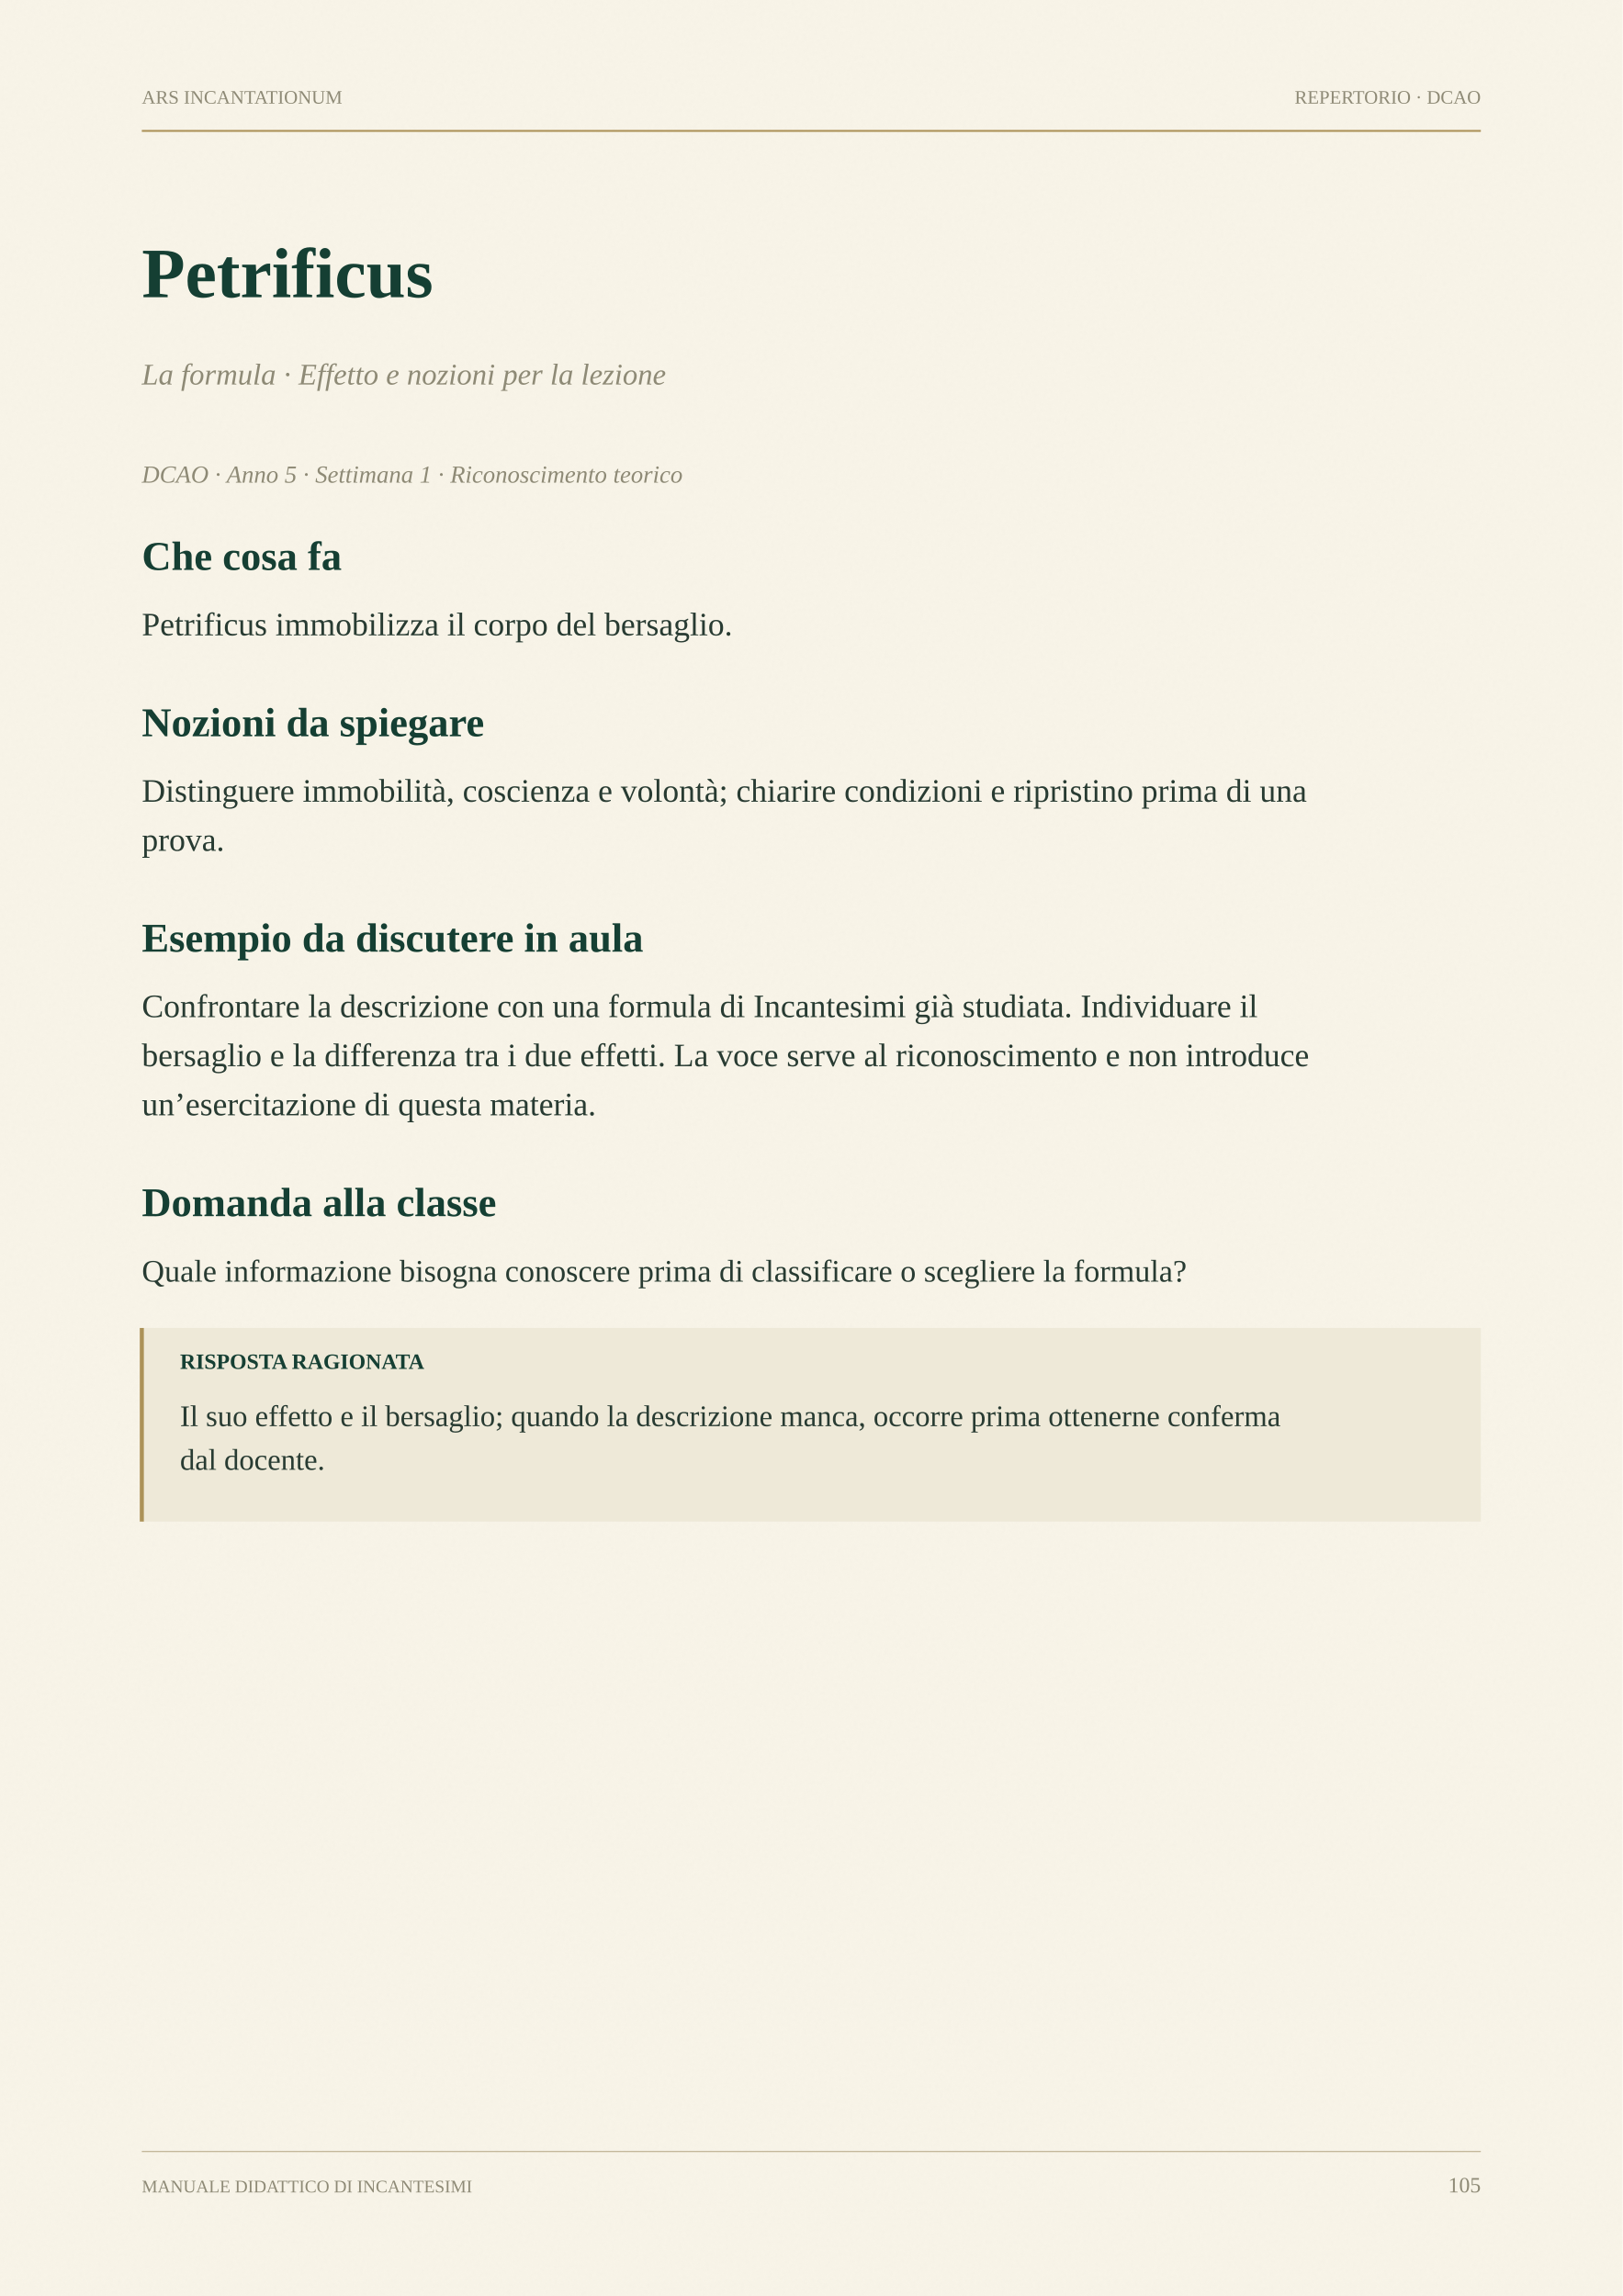
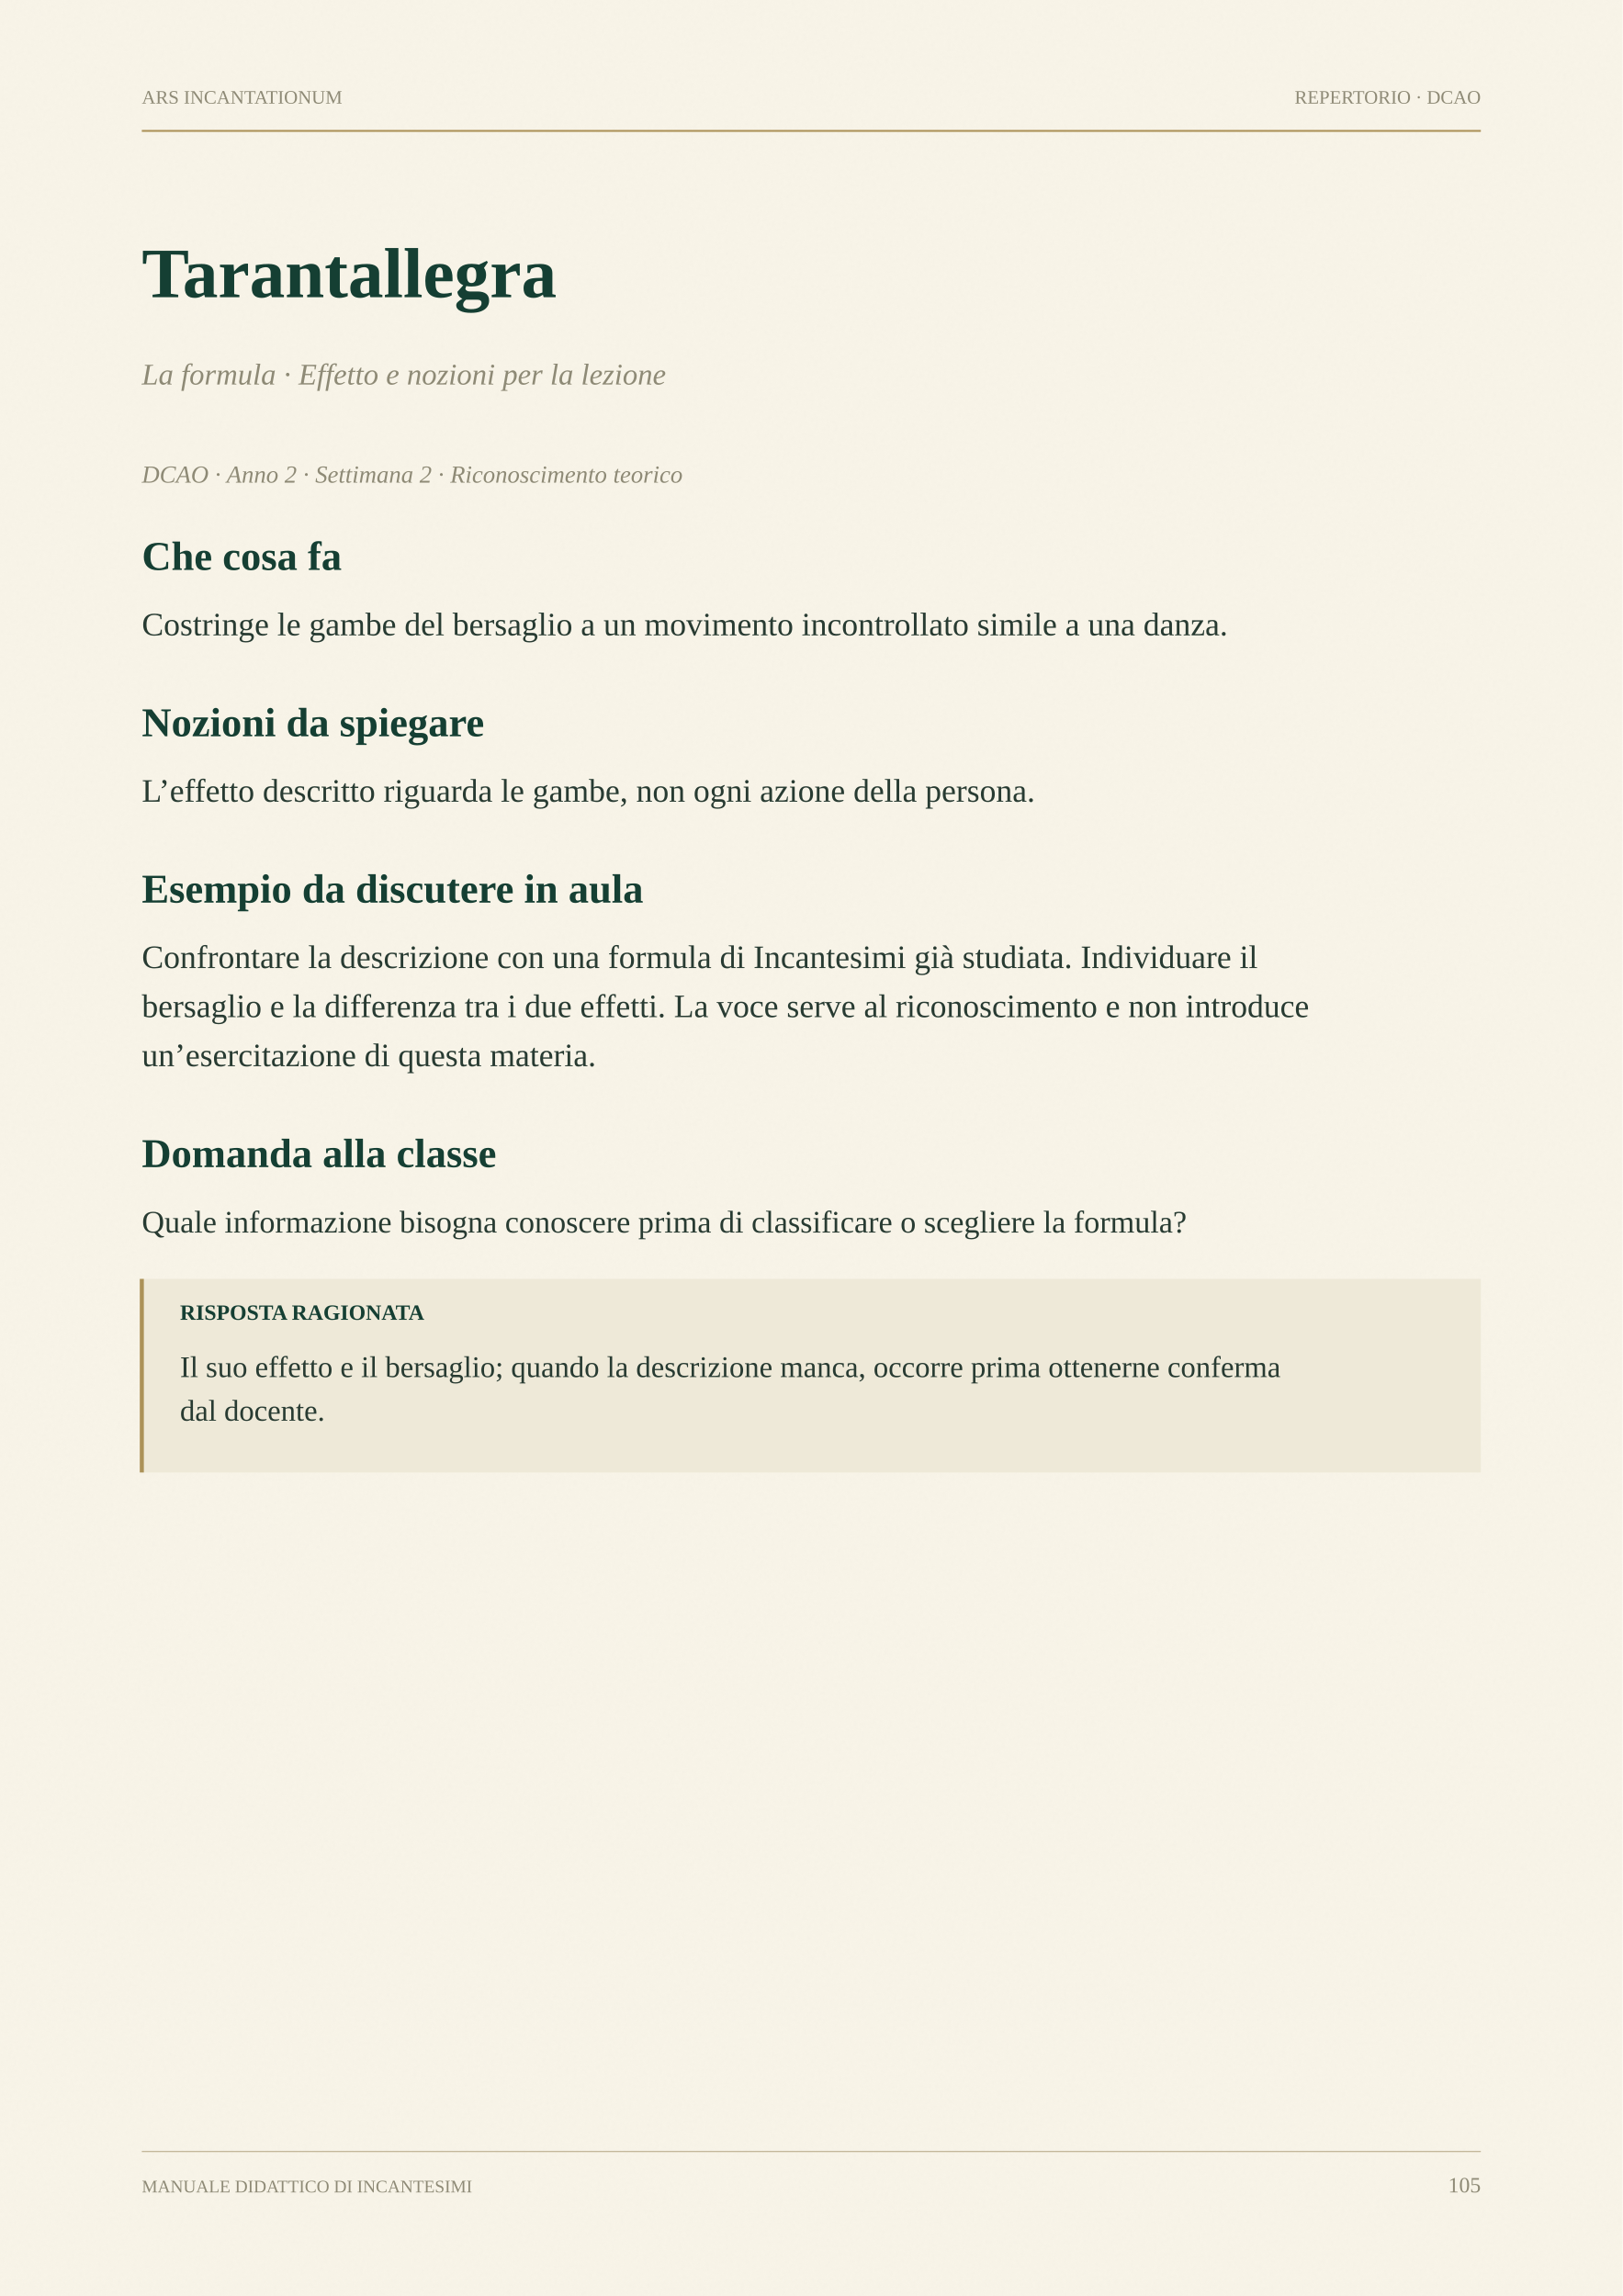
<svg xmlns="http://www.w3.org/2000/svg" width="595" height="842" viewBox="0 0 595 842">
  <defs>
    <filter id="grain">
      <feTurbulence type="fractalNoise" baseFrequency=".7" numOctaves="3" stitchTiles="stitch" />
      <feColorMatrix type="saturate" values="0" />
    </filter>
    <pattern id="paper" width="595" height="842" patternUnits="userSpaceOnUse">
      <rect width="595" height="842" filter="url(#grain)" opacity=".17" />
    </pattern>
    <linearGradient id="leather">
      <stop stop-color="#06271b" />
      <stop offset=".12" stop-color="#17583a" />
      <stop offset=".6" stop-color="#0c402a" />
      <stop offset="1" stop-color="#042015" />
    </linearGradient>
  </defs>
  <rect width="595" height="842" fill="#f8f4e8" />
  <rect width="595" height="842" fill="url(#paper)" opacity=".17" />
  <text x="52" y="38" font-family="Georgia, Times New Roman, serif" font-size="7" fill="#8e8a76">ARS INCANTATIONUM</text>
  <text x="543" y="38" font-family="Georgia, Times New Roman, serif" font-size="7" fill="#8e8a76" text-anchor="end">REPERTORIO · DCAO</text>
  <path d="M52 48H543" stroke="#ac9258" stroke-width=".7" />
-   <text x="52" y="109" font-family="Georgia, Times New Roman, serif" font-size="26" fill="#153f33" font-weight="bold">Petrificus</text>
+   <text x="52" y="109" font-family="Georgia, Times New Roman, serif" font-size="26" fill="#153f33" font-weight="bold">Tarantallegra</text>
  <text x="52" y="141" font-family="Georgia, Times New Roman, serif" font-size="11" fill="#8e8a76" font-style="italic">La formula · Effetto e nozioni per la lezione</text>
-   <text x="52" y="177" font-family="Georgia, Times New Roman, serif" font-size="9" fill="#8e8a76" font-style="italic">DCAO · Anno 5 · Settimana 1 · Riconoscimento teorico</text>
+   <text x="52" y="177" font-family="Georgia, Times New Roman, serif" font-size="9" fill="#8e8a76" font-style="italic">DCAO · Anno 2 · Settimana 2 · Riconoscimento teorico</text>
  <text x="52" y="209" font-family="Georgia, Times New Roman, serif" font-size="15" fill="#153f33" font-weight="bold">Che cosa fa</text>
-   <text x="52" y="233" font-family="Georgia, Times New Roman, serif" font-size="12" fill="#283b32">Petrificus immobilizza il corpo del bersaglio.</text>
+   <text x="52" y="233" font-family="Georgia, Times New Roman, serif" font-size="12" fill="#283b32">Costringe le gambe del bersaglio a un movimento incontrollato simile a una danza.</text>
  <text x="52" y="270" font-family="Georgia, Times New Roman, serif" font-size="15" fill="#153f33" font-weight="bold">Nozioni da spiegare</text>
-   <text x="52" y="294" font-family="Georgia, Times New Roman, serif" font-size="12" fill="#283b32">Distinguere immobilità, coscienza e volontà; chiarire condizioni e ripristino prima di una</text>
-   <text x="52" y="312" font-family="Georgia, Times New Roman, serif" font-size="12" fill="#283b32">prova.</text>
-   <text x="52" y="349" font-family="Georgia, Times New Roman, serif" font-size="15" fill="#153f33" font-weight="bold">Esempio da discutere in aula</text>
-   <text x="52" y="373" font-family="Georgia, Times New Roman, serif" font-size="12" fill="#283b32">Confrontare la descrizione con una formula di Incantesimi già studiata. Individuare il</text>
-   <text x="52" y="391" font-family="Georgia, Times New Roman, serif" font-size="12" fill="#283b32">bersaglio e la differenza tra i due effetti. La voce serve al riconoscimento e non introduce</text>
-   <text x="52" y="409" font-family="Georgia, Times New Roman, serif" font-size="12" fill="#283b32">un’esercitazione di questa materia.</text>
-   <text x="52" y="446" font-family="Georgia, Times New Roman, serif" font-size="15" fill="#153f33" font-weight="bold">Domanda alla classe</text>
-   <text x="52" y="470" font-family="Georgia, Times New Roman, serif" font-size="11.5" fill="#283b32">Quale informazione bisogna conoscere prima di classificare o scegliere la formula?</text>
-   <rect x="52" y="487" width="491" height="71" fill="#eee9d8" />
-   <path d="M52 487v71" stroke="#ac9258" stroke-width="1.5" />
-   <text x="66" y="502" font-family="Georgia, Times New Roman, serif" font-size="8" fill="#153f33" font-weight="bold">RISPOSTA RAGIONATA</text>
-   <text x="66" y="523" font-family="Georgia, Times New Roman, serif" font-size="11" fill="#283b32">Il suo effetto e il bersaglio; quando la descrizione manca, occorre prima ottenerne conferma</text>
-   <text x="66" y="539" font-family="Georgia, Times New Roman, serif" font-size="11" fill="#283b32">dal docente.</text>
+   <text x="52" y="294" font-family="Georgia, Times New Roman, serif" font-size="12" fill="#283b32">L’effetto descritto riguarda le gambe, non ogni azione della persona.</text>
+   <text x="52" y="331" font-family="Georgia, Times New Roman, serif" font-size="15" fill="#153f33" font-weight="bold">Esempio da discutere in aula</text>
+   <text x="52" y="355" font-family="Georgia, Times New Roman, serif" font-size="12" fill="#283b32">Confrontare la descrizione con una formula di Incantesimi già studiata. Individuare il</text>
+   <text x="52" y="373" font-family="Georgia, Times New Roman, serif" font-size="12" fill="#283b32">bersaglio e la differenza tra i due effetti. La voce serve al riconoscimento e non introduce</text>
+   <text x="52" y="391" font-family="Georgia, Times New Roman, serif" font-size="12" fill="#283b32">un’esercitazione di questa materia.</text>
+   <text x="52" y="428" font-family="Georgia, Times New Roman, serif" font-size="15" fill="#153f33" font-weight="bold">Domanda alla classe</text>
+   <text x="52" y="452" font-family="Georgia, Times New Roman, serif" font-size="11.5" fill="#283b32">Quale informazione bisogna conoscere prima di classificare o scegliere la formula?</text>
+   <rect x="52" y="469" width="491" height="71" fill="#eee9d8" />
+   <path d="M52 469v71" stroke="#ac9258" stroke-width="1.5" />
+   <text x="66" y="484" font-family="Georgia, Times New Roman, serif" font-size="8" fill="#153f33" font-weight="bold">RISPOSTA RAGIONATA</text>
+   <text x="66" y="505" font-family="Georgia, Times New Roman, serif" font-size="11" fill="#283b32">Il suo effetto e il bersaglio; quando la descrizione manca, occorre prima ottenerne conferma</text>
+   <text x="66" y="521" font-family="Georgia, Times New Roman, serif" font-size="11" fill="#283b32">dal docente.</text>
  <path d="M52 789H543" stroke="#c3b89b" stroke-width=".45" />
  <text x="52" y="804" font-family="Georgia, Times New Roman, serif" font-size="6.5" fill="#8e8a76">MANUALE DIDATTICO DI INCANTESIMI</text>
  <text x="543" y="804" font-family="Georgia, Times New Roman, serif" font-size="8" fill="#8e8a76" text-anchor="end">105</text>
</svg>
